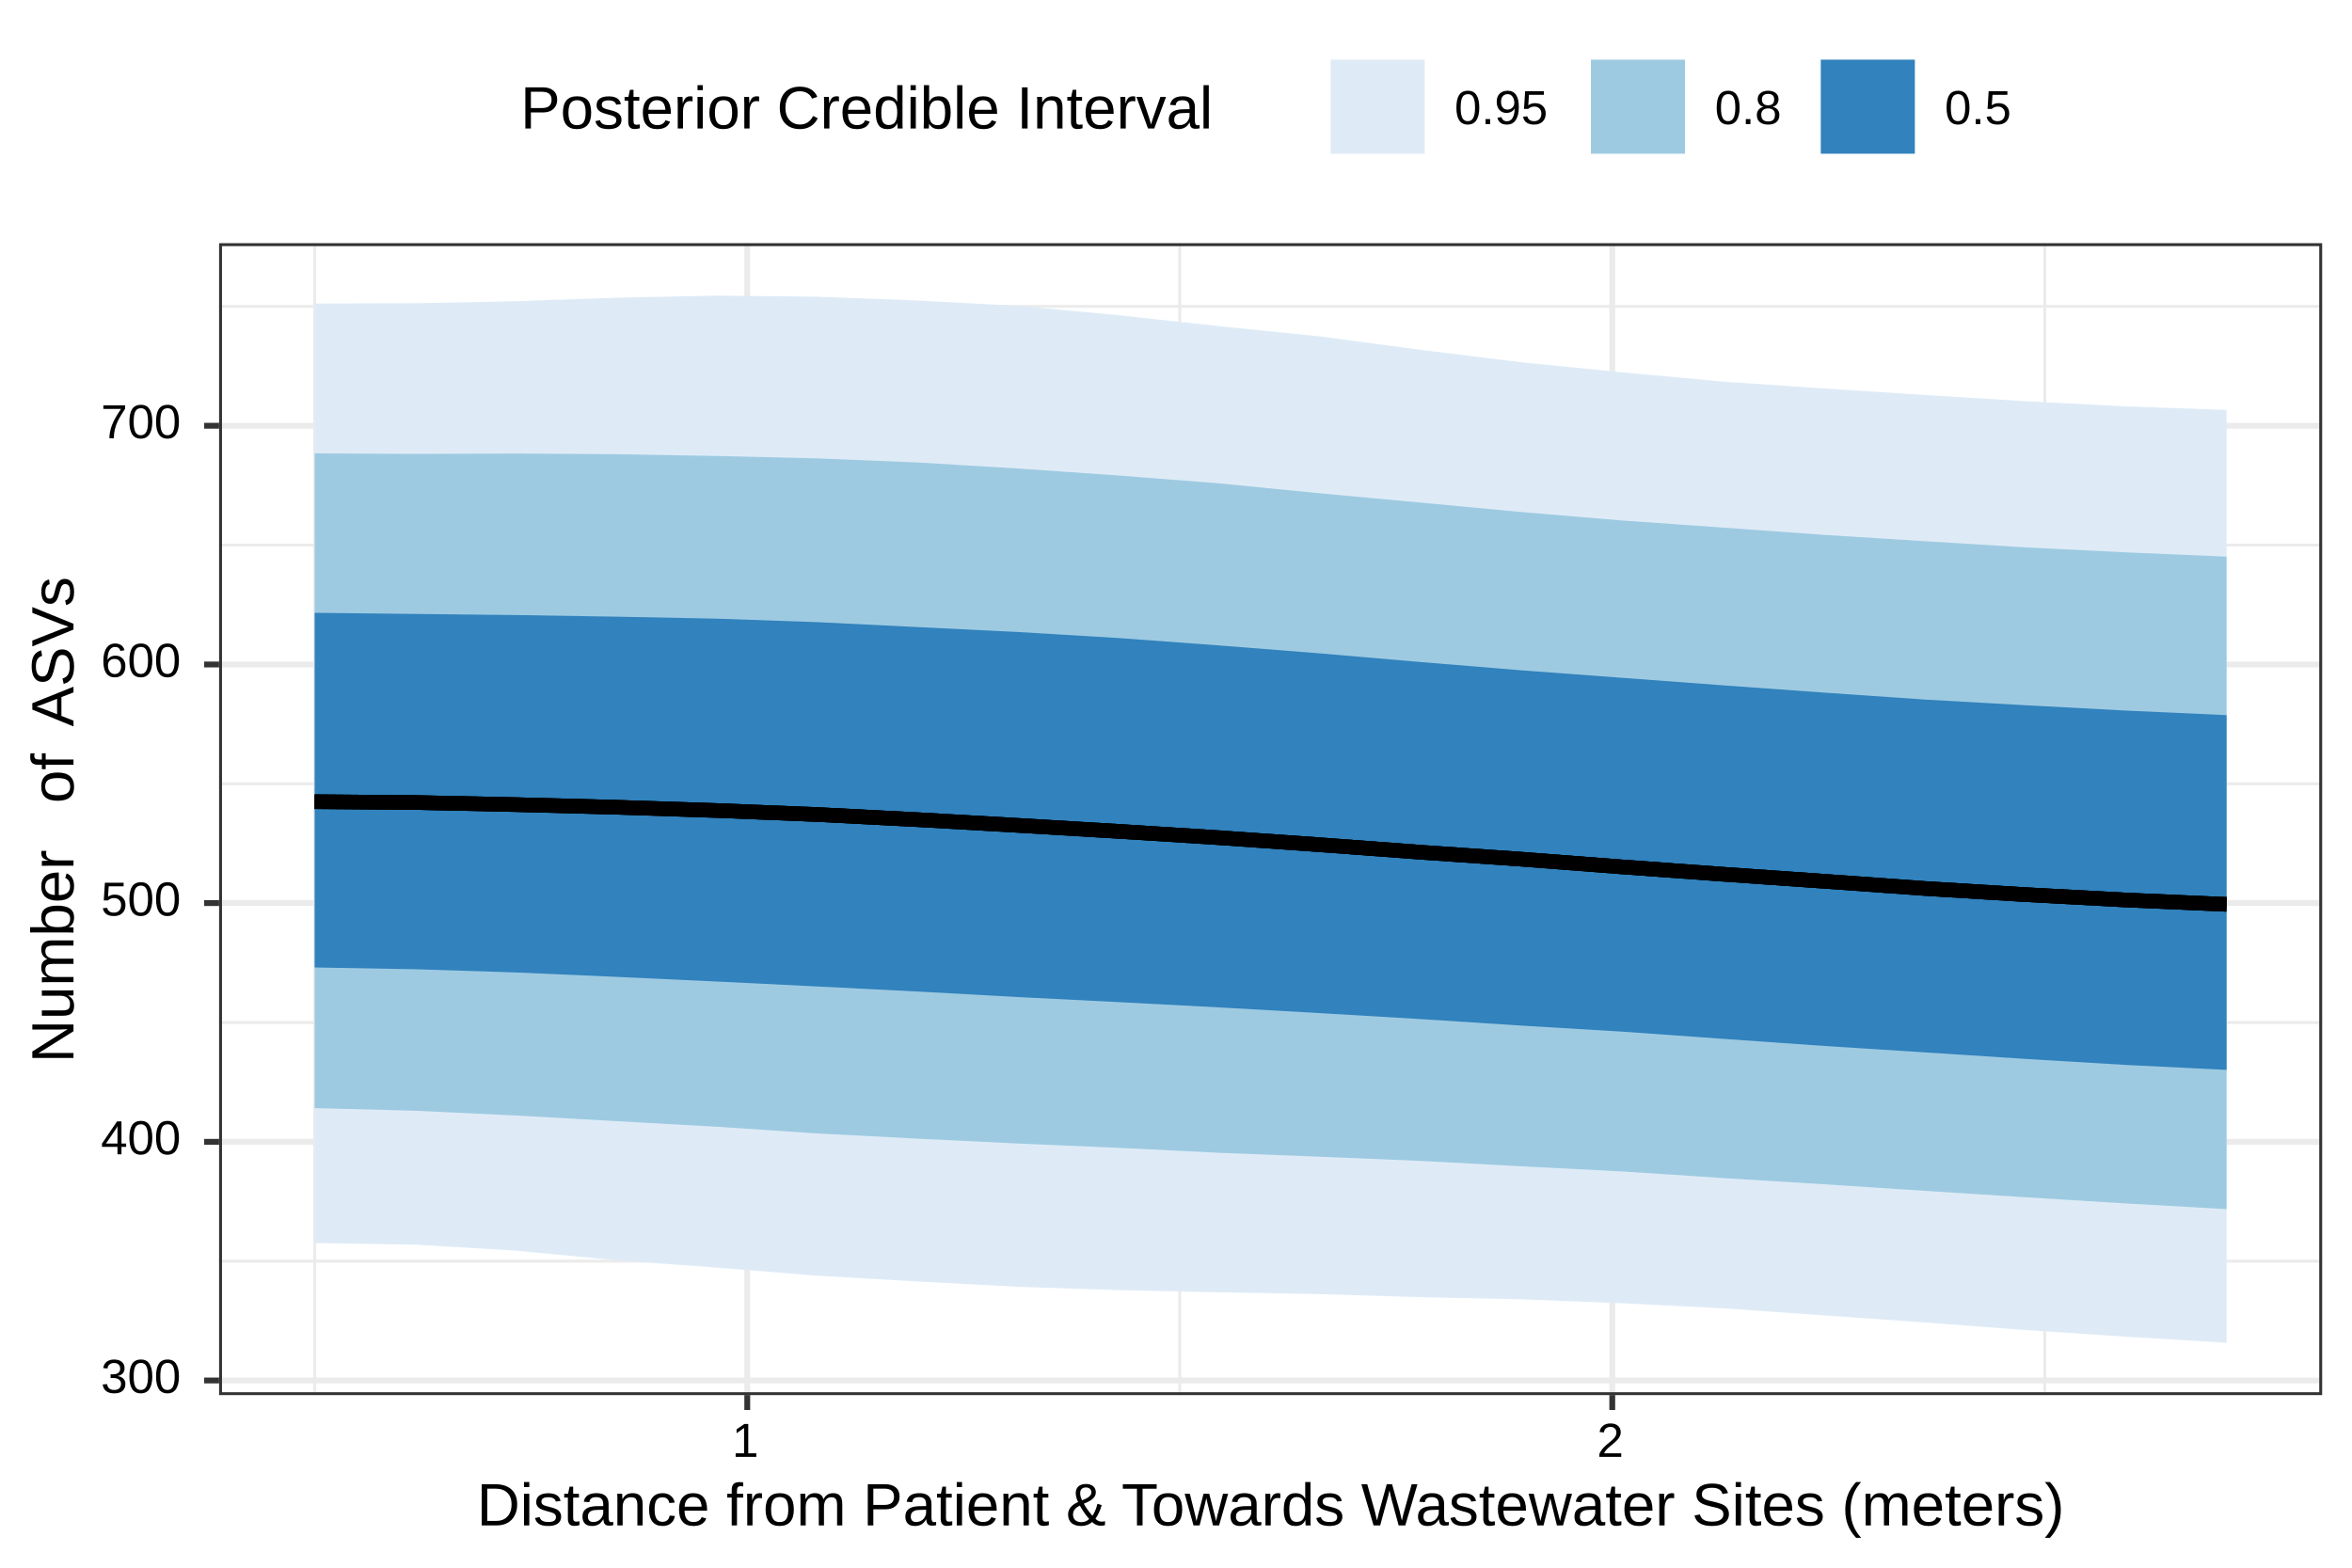
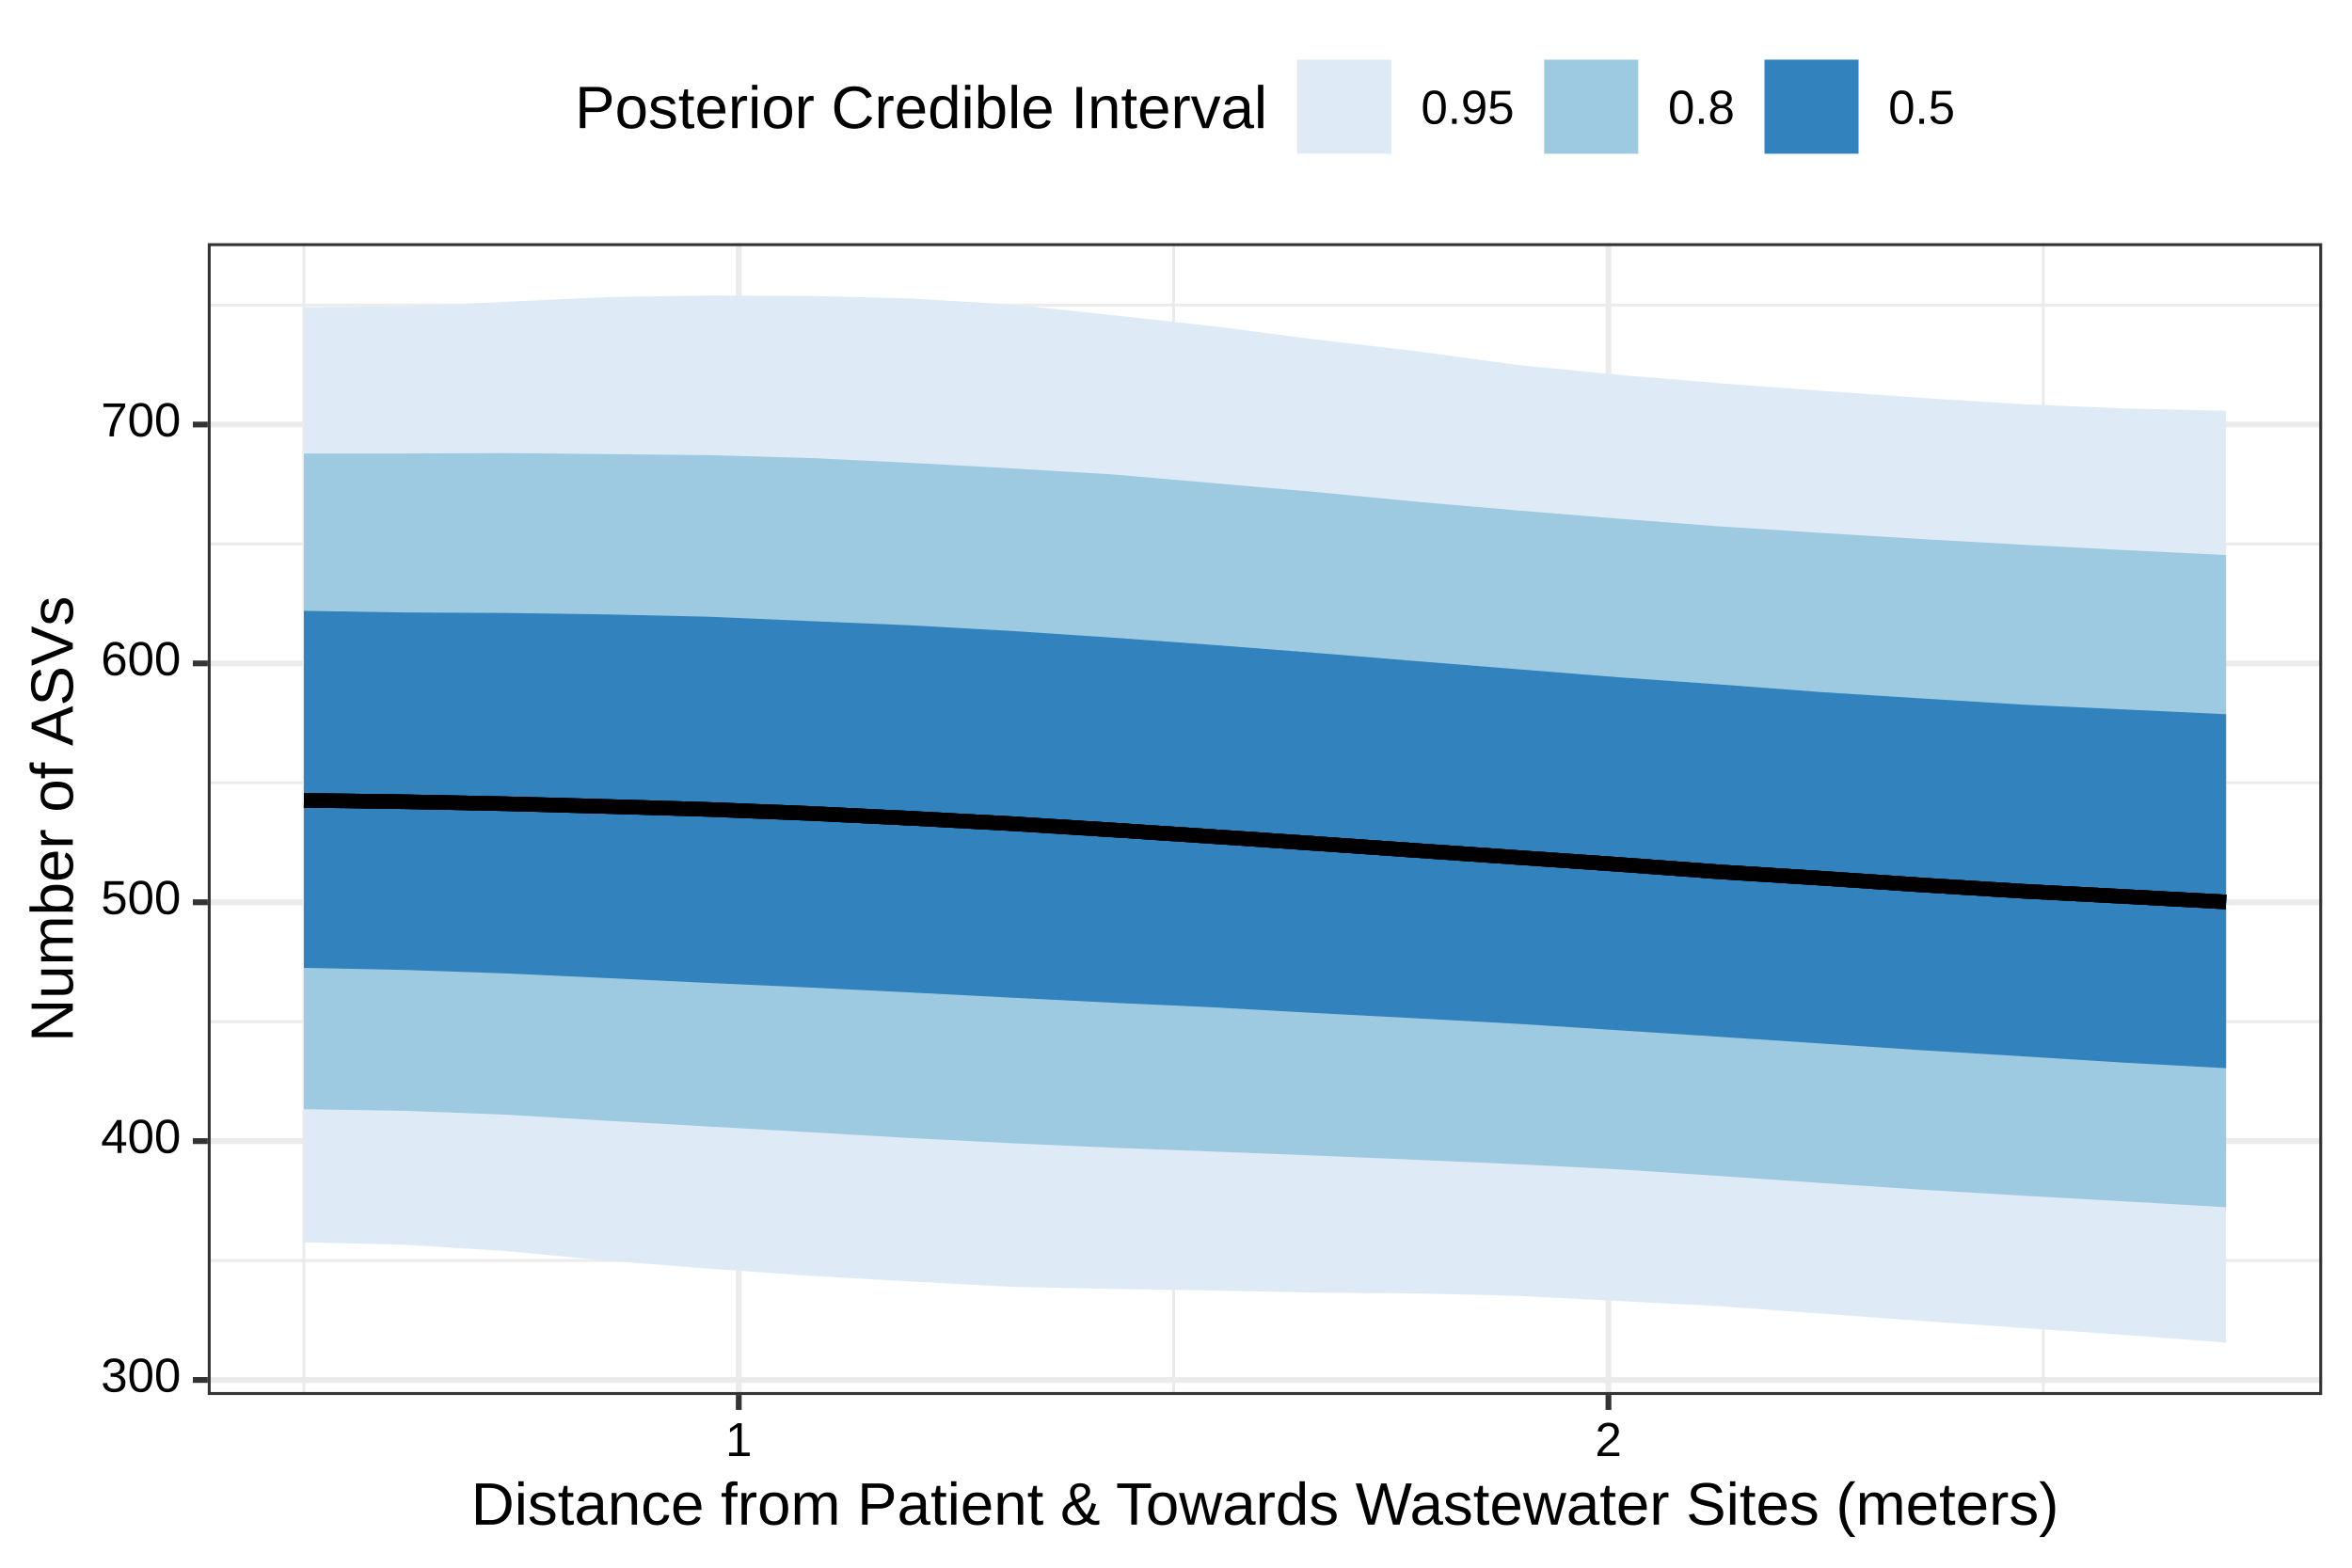
<svg xmlns="http://www.w3.org/2000/svg" class="svglite" width="432.00pt" height="288.00pt" viewBox="0 0 432.00 288.00">
  <defs>
    <style type="text/css">
    .svglite line, .svglite polyline, .svglite polygon, .svglite path, .svglite rect, .svglite circle {
      fill: none;
      stroke: #000000;
      stroke-linecap: round;
      stroke-linejoin: round;
      stroke-miterlimit: 10.00;
    }
  </style>
  </defs>
  <rect width="100%" height="100%" style="stroke: none; fill: #FFFFFF;" />
  <defs>
    <clipPath id="cpMC4wMHw0MzIuMDB8MC4wMHwyODguMDA=">
      <rect x="0.00" y="0.00" width="432.00" height="288.00" />
    </clipPath>
  </defs>
  <g clip-path="url(#cpMC4wMHw0MzIuMDB8MC4wMHwyODguMDA=)">
-     <rect x="0" y="0.00" width="432.00" height="288.00" style="stroke-width: 1.07; stroke: #FFFFFF; fill: #FFFFFF;" />
+     <rect x="0.00" y="0.00" width="432.00" height="288.00" style="stroke-width: 1.07; stroke: #FFFFFF; fill: #FFFFFF;" />
  </g>
  <defs>
-     <clipPath id="cpNDAuMjR8NDI2LjUyfDQ0LjY4fDI1Ni4yOQ==">
-       <rect x="40.24" y="44.68" width="386.28" height="211.62" />
+     <clipPath id="cpMzguMTZ8NDI2LjUyfDQ0LjY4fDI1Ni4yNw==">
+       <rect x="38.16" y="44.68" width="388.36" height="211.59" />
    </clipPath>
  </defs>
-   <g clip-path="url(#cpNDAuMjR8NDI2LjUyfDQ0LjY4fDI1Ni4yOQ==)">
-     <rect x="40.24" y="44.68" width="386.28" height="211.62" style="stroke-width: 1.07; stroke: none; fill: #FFFFFF;" />
-     <polyline points="40.24,231.69 426.52,231.69 " style="stroke-width: 0.53; stroke: #EBEBEB; stroke-linecap: butt;" />
-     <polyline points="40.24,187.84 426.52,187.84 " style="stroke-width: 0.53; stroke: #EBEBEB; stroke-linecap: butt;" />
-     <polyline points="40.24,143.99 426.52,143.99 " style="stroke-width: 0.53; stroke: #EBEBEB; stroke-linecap: butt;" />
-     <polyline points="40.24,100.14 426.52,100.14 " style="stroke-width: 0.53; stroke: #EBEBEB; stroke-linecap: butt;" />
-     <polyline points="40.24,56.29 426.52,56.29 " style="stroke-width: 0.53; stroke: #EBEBEB; stroke-linecap: butt;" />
-     <polyline points="57.80,256.29 57.80,44.68 " style="stroke-width: 0.53; stroke: #EBEBEB; stroke-linecap: butt;" />
-     <polyline points="216.69,256.29 216.69,44.68 " style="stroke-width: 0.53; stroke: #EBEBEB; stroke-linecap: butt;" />
-     <polyline points="375.57,256.29 375.57,44.68 " style="stroke-width: 0.53; stroke: #EBEBEB; stroke-linecap: butt;" />
-     <polyline points="40.24,253.61 426.52,253.61 " style="stroke-width: 1.07; stroke: #EBEBEB; stroke-linecap: butt;" />
-     <polyline points="40.24,209.76 426.52,209.76 " style="stroke-width: 1.07; stroke: #EBEBEB; stroke-linecap: butt;" />
-     <polyline points="40.24,165.91 426.52,165.91 " style="stroke-width: 1.07; stroke: #EBEBEB; stroke-linecap: butt;" />
-     <polyline points="40.24,122.07 426.52,122.07 " style="stroke-width: 1.07; stroke: #EBEBEB; stroke-linecap: butt;" />
-     <polyline points="40.24,78.22 426.52,78.22 " style="stroke-width: 1.07; stroke: #EBEBEB; stroke-linecap: butt;" />
-     <polyline points="137.25,256.29 137.25,44.68 " style="stroke-width: 1.07; stroke: #EBEBEB; stroke-linecap: butt;" />
-     <polyline points="296.13,256.29 296.13,44.68 " style="stroke-width: 1.07; stroke: #EBEBEB; stroke-linecap: butt;" />
-     <polygon points="57.80,55.76 76.28,55.71 94.77,55.34 113.25,54.69 131.73,54.30 150.21,54.51 168.70,55.22 187.18,56.20 205.66,57.93 224.14,59.94 242.62,61.82 261.11,64.29 279.59,66.57 298.07,68.41 316.55,70.11 335.03,71.36 353.52,72.56 372.00,73.71 390.48,74.66 408.96,75.31 408.96,246.68 390.48,245.57 372.00,244.34 353.52,242.95 335.03,241.65 316.55,240.35 298.07,239.43 279.59,238.70 261.11,238.31 242.62,237.75 224.14,237.41 205.66,237.02 187.18,236.41 168.70,235.43 150.21,234.37 131.73,232.88 113.25,231.53 94.77,229.76 76.28,228.66 57.80,228.35 " style="stroke-width: 0.00; stroke: none; fill: #DEEBF7;" />
-     <polygon points="57.80,83.29 76.28,83.39 94.77,83.32 113.25,83.44 131.73,83.77 150.21,84.21 168.70,84.97 187.18,86.08 205.66,87.37 224.14,88.82 242.62,90.64 261.11,92.35 279.59,94.08 298.07,95.63 316.55,96.93 335.03,98.26 353.52,99.42 372.00,100.56 390.48,101.47 408.96,102.26 408.96,222.13 390.48,221.09 372.00,219.95 353.52,218.77 335.03,217.56 316.55,216.43 298.07,215.21 279.59,214.27 261.11,213.28 242.62,212.51 224.14,211.79 205.66,210.88 187.18,210.09 168.70,209.19 150.21,208.23 131.73,207.00 113.25,205.97 94.77,204.93 76.28,204.06 57.80,203.57 " style="stroke-width: 0.00; stroke: none; fill: #9ECAE1;" />
-     <polygon points="57.80,112.58 76.28,112.79 94.77,112.99 113.25,113.29 131.73,113.66 150.21,114.30 168.70,115.21 187.18,116.12 205.66,117.23 224.14,118.59 242.62,120.05 261.11,121.64 279.59,123.16 298.07,124.53 316.55,125.91 335.03,127.24 353.52,128.52 372.00,129.56 390.48,130.54 408.96,131.38 408.96,196.55 390.48,195.64 372.00,194.53 353.52,193.33 335.03,192.15 316.55,190.85 298.07,189.53 279.59,188.42 261.11,187.23 242.62,186.13 224.14,185.08 205.66,184.11 187.18,183.18 168.70,182.16 150.21,181.23 131.73,180.32 113.25,179.46 94.77,178.65 76.28,178.06 57.80,177.73 " style="stroke-width: 0.00; stroke: none; fill: #3182BD;" />
-     <polyline points="57.80,147.28 76.28,147.43 94.77,147.82 113.25,148.30 131.73,148.90 150.21,149.64 168.70,150.59 187.18,151.64 205.66,152.74 224.14,153.91 242.62,155.20 261.11,156.58 279.59,157.85 298.07,159.27 316.55,160.61 335.03,161.90 353.52,163.22 372.00,164.35 390.48,165.34 408.96,166.14 " style="stroke-width: 2.67; stroke-linecap: butt;" />
-     <polyline points="57.80,147.28 76.28,147.43 94.77,147.82 113.25,148.30 131.73,148.90 150.21,149.64 168.70,150.59 187.18,151.64 205.66,152.74 224.14,153.91 242.62,155.20 261.11,156.58 279.59,157.85 298.07,159.27 316.55,160.61 335.03,161.90 353.52,163.22 372.00,164.35 390.48,165.34 408.96,166.14 " style="stroke-width: 2.67; stroke-linecap: butt;" />
-     <polyline points="57.80,147.28 76.28,147.43 94.77,147.82 113.25,148.30 131.73,148.90 150.21,149.64 168.70,150.59 187.18,151.64 205.66,152.74 224.14,153.91 242.62,155.20 261.11,156.58 279.59,157.85 298.07,159.27 316.55,160.61 335.03,161.90 353.52,163.22 372.00,164.35 390.48,165.34 408.96,166.14 " style="stroke-width: 2.67; stroke-linecap: butt;" />
-     <rect x="40.24" y="44.68" width="386.28" height="211.62" style="stroke-width: 1.07; stroke: #333333;" />
+   <g clip-path="url(#cpMzguMTZ8NDI2LjUyfDQ0LjY4fDI1Ni4yNw==)">
+     <rect x="38.16" y="44.68" width="388.36" height="211.59" style="stroke-width: 1.07; stroke: none; fill: #FFFFFF;" />
+     <polyline points="38.16,231.57 426.52,231.57 " style="stroke-width: 0.53; stroke: #EBEBEB; stroke-linecap: butt;" />
+     <polyline points="38.16,187.69 426.52,187.69 " style="stroke-width: 0.53; stroke: #EBEBEB; stroke-linecap: butt;" />
+     <polyline points="38.16,143.81 426.52,143.81 " style="stroke-width: 0.53; stroke: #EBEBEB; stroke-linecap: butt;" />
+     <polyline points="38.16,99.93 426.52,99.93 " style="stroke-width: 0.53; stroke: #EBEBEB; stroke-linecap: butt;" />
+     <polyline points="38.16,56.05 426.52,56.05 " style="stroke-width: 0.53; stroke: #EBEBEB; stroke-linecap: butt;" />
+     <polyline points="55.82,256.27 55.82,44.68 " style="stroke-width: 0.53; stroke: #EBEBEB; stroke-linecap: butt;" />
+     <polyline points="215.56,256.27 215.56,44.68 " style="stroke-width: 0.53; stroke: #EBEBEB; stroke-linecap: butt;" />
+     <polyline points="375.30,256.27 375.30,44.68 " style="stroke-width: 0.53; stroke: #EBEBEB; stroke-linecap: butt;" />
+     <polyline points="38.16,253.51 426.52,253.51 " style="stroke-width: 1.07; stroke: #EBEBEB; stroke-linecap: butt;" />
+     <polyline points="38.16,209.63 426.52,209.63 " style="stroke-width: 1.07; stroke: #EBEBEB; stroke-linecap: butt;" />
+     <polyline points="38.16,165.75 426.52,165.75 " style="stroke-width: 1.07; stroke: #EBEBEB; stroke-linecap: butt;" />
+     <polyline points="38.16,121.87 426.52,121.87 " style="stroke-width: 1.07; stroke: #EBEBEB; stroke-linecap: butt;" />
+     <polyline points="38.16,77.99 426.52,77.99 " style="stroke-width: 1.07; stroke: #EBEBEB; stroke-linecap: butt;" />
+     <polyline points="135.69,256.27 135.69,44.68 " style="stroke-width: 1.07; stroke: #EBEBEB; stroke-linecap: butt;" />
+     <polyline points="295.43,256.27 295.43,44.68 " style="stroke-width: 1.07; stroke: #EBEBEB; stroke-linecap: butt;" />
+     <polygon points="55.82,56.44 74.40,56.27 92.98,55.44 111.56,54.58 130.14,54.29 148.72,54.36 167.31,54.84 185.89,55.95 204.47,57.91 223.05,59.96 241.63,62.36 260.21,64.52 278.80,67.06 297.38,68.88 315.96,70.41 334.54,71.79 353.12,73.11 371.70,74.26 390.29,75.05 408.87,75.46 408.87,246.65 390.29,245.24 371.70,243.97 353.12,242.68 334.54,241.32 315.96,239.97 297.38,239.01 278.80,238.07 260.21,237.61 241.63,237.46 223.05,237.09 204.47,236.79 185.89,236.41 167.31,235.43 148.72,234.37 130.14,233.06 111.56,231.60 92.98,229.83 74.40,228.68 55.82,228.21 " style="stroke-width: 0.00; stroke: none; fill: #DEEBF7;" />
+     <polygon points="55.82,83.31 74.40,83.31 92.98,83.24 111.56,83.42 130.14,83.61 148.72,84.14 167.31,85.03 185.89,86.05 204.47,87.16 223.05,88.77 241.63,90.38 260.21,92.17 278.80,93.78 297.38,95.29 315.96,96.71 334.54,97.90 353.12,99.04 371.70,100.08 390.29,101.06 408.87,101.97 408.87,221.78 390.29,220.71 371.70,219.67 353.12,218.57 334.54,217.33 315.96,216.05 297.38,214.83 278.80,213.89 260.21,213.07 241.63,212.29 223.05,211.56 204.47,210.86 185.89,210.03 167.31,209.08 148.72,208.00 130.14,206.95 111.56,205.90 92.98,204.78 74.40,204.07 55.82,203.77 " style="stroke-width: 0.00; stroke: none; fill: #9ECAE1;" />
+     <polygon points="55.82,112.22 74.40,112.52 92.98,112.61 111.56,112.88 130.14,113.30 148.72,114.10 167.31,114.88 185.89,115.92 204.47,117.15 223.05,118.50 241.63,119.94 260.21,121.46 278.80,122.95 297.38,124.43 315.96,125.75 334.54,127.15 353.12,128.32 371.70,129.46 390.29,130.34 408.87,131.21 408.87,196.24 390.29,195.23 371.70,194.07 353.12,192.95 334.54,191.71 315.96,190.48 297.38,189.28 278.80,188.09 260.21,187.08 241.63,186.11 223.05,185.07 204.47,184.22 185.89,183.29 167.31,182.33 148.72,181.42 130.14,180.58 111.56,179.69 92.98,178.83 74.40,178.19 55.82,177.81 " style="stroke-width: 0.00; stroke: none; fill: #3182BD;" />
+     <polyline points="55.82,147.03 74.40,147.29 92.98,147.66 111.56,148.16 130.14,148.70 148.72,149.43 167.31,150.33 185.89,151.32 204.47,152.48 223.05,153.70 241.63,154.96 260.21,156.25 278.80,157.53 297.38,158.81 315.96,160.18 334.54,161.34 353.12,162.59 371.70,163.73 390.29,164.70 408.87,165.70 " style="stroke-width: 2.67; stroke-linecap: butt;" />
+     <polyline points="55.82,147.03 74.40,147.29 92.98,147.66 111.56,148.16 130.14,148.70 148.72,149.43 167.31,150.33 185.89,151.32 204.47,152.48 223.05,153.70 241.63,154.96 260.21,156.25 278.80,157.53 297.38,158.81 315.96,160.18 334.54,161.34 353.12,162.59 371.70,163.73 390.29,164.70 408.87,165.70 " style="stroke-width: 2.67; stroke-linecap: butt;" />
+     <polyline points="55.82,147.03 74.40,147.29 92.98,147.66 111.56,148.16 130.14,148.70 148.72,149.43 167.31,150.33 185.89,151.32 204.47,152.48 223.05,153.70 241.63,154.96 260.21,156.25 278.80,157.53 297.38,158.81 315.96,160.18 334.54,161.34 353.12,162.59 371.70,163.73 390.29,164.70 408.87,165.70 " style="stroke-width: 2.67; stroke-linecap: butt;" />
+     <rect x="38.16" y="44.68" width="388.36" height="211.59" style="stroke-width: 1.07; stroke: #333333;" />
  </g>
  <g clip-path="url(#cpMC4wMHw0MzIuMDB8MC4wMHwyODguMDA=)">
-     <text x="18.53" y="255.90" style="font-size: 8.80px; font-family: Arial;" textLength="16.78px" lengthAdjust="spacingAndGlyphs">300</text>
-     <text x="18.53" y="212.06" style="font-size: 8.80px; font-family: Arial;" textLength="16.78px" lengthAdjust="spacingAndGlyphs">400</text>
-     <text x="18.53" y="168.21" style="font-size: 8.80px; font-family: Arial;" textLength="16.78px" lengthAdjust="spacingAndGlyphs">500</text>
-     <text x="18.53" y="124.36" style="font-size: 8.80px; font-family: Arial;" textLength="16.78px" lengthAdjust="spacingAndGlyphs">600</text>
-     <text x="18.53" y="80.51" style="font-size: 8.80px; font-family: Arial;" textLength="16.78px" lengthAdjust="spacingAndGlyphs">700</text>
-     <polyline points="37.50,253.61 40.24,253.61 " style="stroke-width: 1.07; stroke: #333333; stroke-linecap: butt;" />
-     <polyline points="37.50,209.76 40.24,209.76 " style="stroke-width: 1.07; stroke: #333333; stroke-linecap: butt;" />
-     <polyline points="37.50,165.91 40.24,165.91 " style="stroke-width: 1.07; stroke: #333333; stroke-linecap: butt;" />
-     <polyline points="37.50,122.07 40.24,122.07 " style="stroke-width: 1.07; stroke: #333333; stroke-linecap: butt;" />
-     <polyline points="37.50,78.22 40.24,78.22 " style="stroke-width: 1.07; stroke: #333333; stroke-linecap: butt;" />
-     <polyline points="137.25,259.03 137.25,256.29 " style="stroke-width: 1.07; stroke: #333333; stroke-linecap: butt;" />
-     <polyline points="296.13,259.03 296.13,256.29 " style="stroke-width: 1.07; stroke: #333333; stroke-linecap: butt;" />
-     <text x="134.45" y="267.64" style="font-size: 8.80px; font-family: Arial;" textLength="5.59px" lengthAdjust="spacingAndGlyphs">1</text>
-     <text x="293.33" y="267.64" style="font-size: 8.80px; font-family: Arial;" textLength="5.59px" lengthAdjust="spacingAndGlyphs">2</text>
-     <text x="233.38" y="280.23" text-anchor="middle" style="font-size: 11.00px; font-family: Arial;" textLength="328.75px" lengthAdjust="spacingAndGlyphs">Distance from Patient &amp; Towards Wastewater Sites (meters)</text>
-     <text transform="translate(13.50,195.26) rotate(-90)" style="font-size: 11.00px; font-family: Arial;" textLength="44.19px" lengthAdjust="spacingAndGlyphs">Number</text>
-     <text transform="translate(13.50,147.58) rotate(-90)" style="font-size: 11.00px; font-family: Arial;" textLength="10.61px" lengthAdjust="spacingAndGlyphs">of</text>
-     <text transform="translate(13.50,133.47) rotate(-90)" style="font-size: 11.00px; font-family: Arial;" textLength="27.76px" lengthAdjust="spacingAndGlyphs">ASVs</text>
-     <rect x="90.11" y="5.48" width="286.55" height="28.24" style="stroke-width: 1.07; stroke: none; fill: #FFFFFF;" />
-     <text x="95.59" y="23.61" style="font-size: 11.00px; font-family: Arial;" textLength="143.33px" lengthAdjust="spacingAndGlyphs">Posterior Credible Interval</text>
-     <rect x="244.40" y="10.96" width="17.28" height="17.28" style="stroke-width: 1.07; stroke: none; fill: #FFFFFF;" />
-     <rect x="244.40" y="10.96" width="17.28" height="17.28" style="stroke-width: 0.75; stroke: none; fill: #DEEBF7;" />
-     <rect x="292.21" y="10.96" width="17.28" height="17.28" style="stroke-width: 1.07; stroke: none; fill: #FFFFFF;" />
-     <rect x="292.21" y="10.96" width="17.28" height="17.28" style="stroke-width: 0.75; stroke: none; fill: #9ECAE1;" />
-     <rect x="334.43" y="10.96" width="17.28" height="17.28" style="stroke-width: 1.07; stroke: none; fill: #FFFFFF;" />
-     <rect x="334.43" y="10.96" width="17.28" height="17.28" style="stroke-width: 0.75; stroke: none; fill: #3182BD;" />
-     <text x="267.16" y="22.81" style="font-size: 8.80px; font-family: Arial;" textLength="19.58px" lengthAdjust="spacingAndGlyphs">0.95</text>
-     <text x="314.97" y="22.81" style="font-size: 8.80px; font-family: Arial;" textLength="13.98px" lengthAdjust="spacingAndGlyphs">0.8</text>
-     <text x="357.19" y="22.81" style="font-size: 8.80px; font-family: Arial;" textLength="13.98px" lengthAdjust="spacingAndGlyphs">0.5</text>
+     <text x="18.54" y="255.69" style="font-size: 8.80px; font-family: Arial;" textLength="14.69px" lengthAdjust="spacingAndGlyphs">300</text>
+     <text x="18.54" y="211.81" style="font-size: 8.80px; font-family: Arial;" textLength="14.69px" lengthAdjust="spacingAndGlyphs">400</text>
+     <text x="18.54" y="167.93" style="font-size: 8.80px; font-family: Arial;" textLength="14.69px" lengthAdjust="spacingAndGlyphs">500</text>
+     <text x="18.54" y="124.05" style="font-size: 8.80px; font-family: Arial;" textLength="14.69px" lengthAdjust="spacingAndGlyphs">600</text>
+     <text x="18.54" y="80.17" style="font-size: 8.80px; font-family: Arial;" textLength="14.69px" lengthAdjust="spacingAndGlyphs">700</text>
+     <polyline points="35.42,253.51 38.16,253.51 " style="stroke-width: 1.07; stroke: #333333; stroke-linecap: butt;" />
+     <polyline points="35.42,209.63 38.16,209.63 " style="stroke-width: 1.07; stroke: #333333; stroke-linecap: butt;" />
+     <polyline points="35.42,165.75 38.16,165.75 " style="stroke-width: 1.07; stroke: #333333; stroke-linecap: butt;" />
+     <polyline points="35.42,121.87 38.16,121.87 " style="stroke-width: 1.07; stroke: #333333; stroke-linecap: butt;" />
+     <polyline points="35.42,77.99 38.16,77.99 " style="stroke-width: 1.07; stroke: #333333; stroke-linecap: butt;" />
+     <polyline points="135.69,259.01 135.69,256.27 " style="stroke-width: 1.07; stroke: #333333; stroke-linecap: butt;" />
+     <polyline points="295.43,259.01 295.43,256.27 " style="stroke-width: 1.07; stroke: #333333; stroke-linecap: butt;" />
+     <text x="133.24" y="267.50" style="font-size: 8.80px; font-family: Arial;" textLength="4.90px" lengthAdjust="spacingAndGlyphs">1</text>
+     <text x="292.98" y="267.50" style="font-size: 8.80px; font-family: Arial;" textLength="4.90px" lengthAdjust="spacingAndGlyphs">2</text>
+     <text x="232.34" y="280.09" text-anchor="middle" style="font-size: 11.00px; font-family: Arial;" textLength="293.41px" lengthAdjust="spacingAndGlyphs">Distance from Patient &amp; Towards Wastewater Sites (meters)</text>
+     <text transform="translate(13.37,191.43) rotate(-90)" style="font-size: 11.00px; font-family: Arial;" textLength="39.13px" lengthAdjust="spacingAndGlyphs">Number</text>
+     <text transform="translate(13.37,149.25) rotate(-90)" style="font-size: 11.00px; font-family: Arial;" textLength="9.17px" lengthAdjust="spacingAndGlyphs">of</text>
+     <text transform="translate(13.37,137.02) rotate(-90)" style="font-size: 11.00px; font-family: Arial;" textLength="27.51px" lengthAdjust="spacingAndGlyphs">ASVs</text>
+     <rect x="100.12" y="5.48" width="264.44" height="28.24" style="stroke-width: 1.07; stroke: none; fill: #FFFFFF;" />
+     <text x="105.60" y="23.54" style="font-size: 11.00px; font-family: Arial;" textLength="127.17px" lengthAdjust="spacingAndGlyphs">Posterior Credible Interval</text>
+     <rect x="238.25" y="10.96" width="17.28" height="17.28" style="stroke-width: 1.07; stroke: none; fill: #FFFFFF;" />
+     <rect x="238.25" y="10.96" width="17.28" height="17.28" style="stroke-width: 0.75; stroke: none; fill: #DEEBF7;" />
+     <rect x="283.62" y="10.96" width="17.28" height="17.28" style="stroke-width: 1.07; stroke: none; fill: #FFFFFF;" />
+     <rect x="283.62" y="10.96" width="17.28" height="17.28" style="stroke-width: 0.75; stroke: none; fill: #9ECAE1;" />
+     <rect x="324.09" y="10.96" width="17.28" height="17.28" style="stroke-width: 1.07; stroke: none; fill: #FFFFFF;" />
+     <rect x="324.09" y="10.96" width="17.28" height="17.28" style="stroke-width: 0.75; stroke: none; fill: #3182BD;" />
+     <text x="261.01" y="22.75" style="font-size: 8.80px; font-family: Arial;" textLength="17.13px" lengthAdjust="spacingAndGlyphs">0.95</text>
+     <text x="306.38" y="22.75" style="font-size: 8.80px; font-family: Arial;" textLength="12.23px" lengthAdjust="spacingAndGlyphs">0.8</text>
+     <text x="346.85" y="22.75" style="font-size: 8.80px; font-family: Arial;" textLength="12.23px" lengthAdjust="spacingAndGlyphs">0.5</text>
  </g>
</svg>
